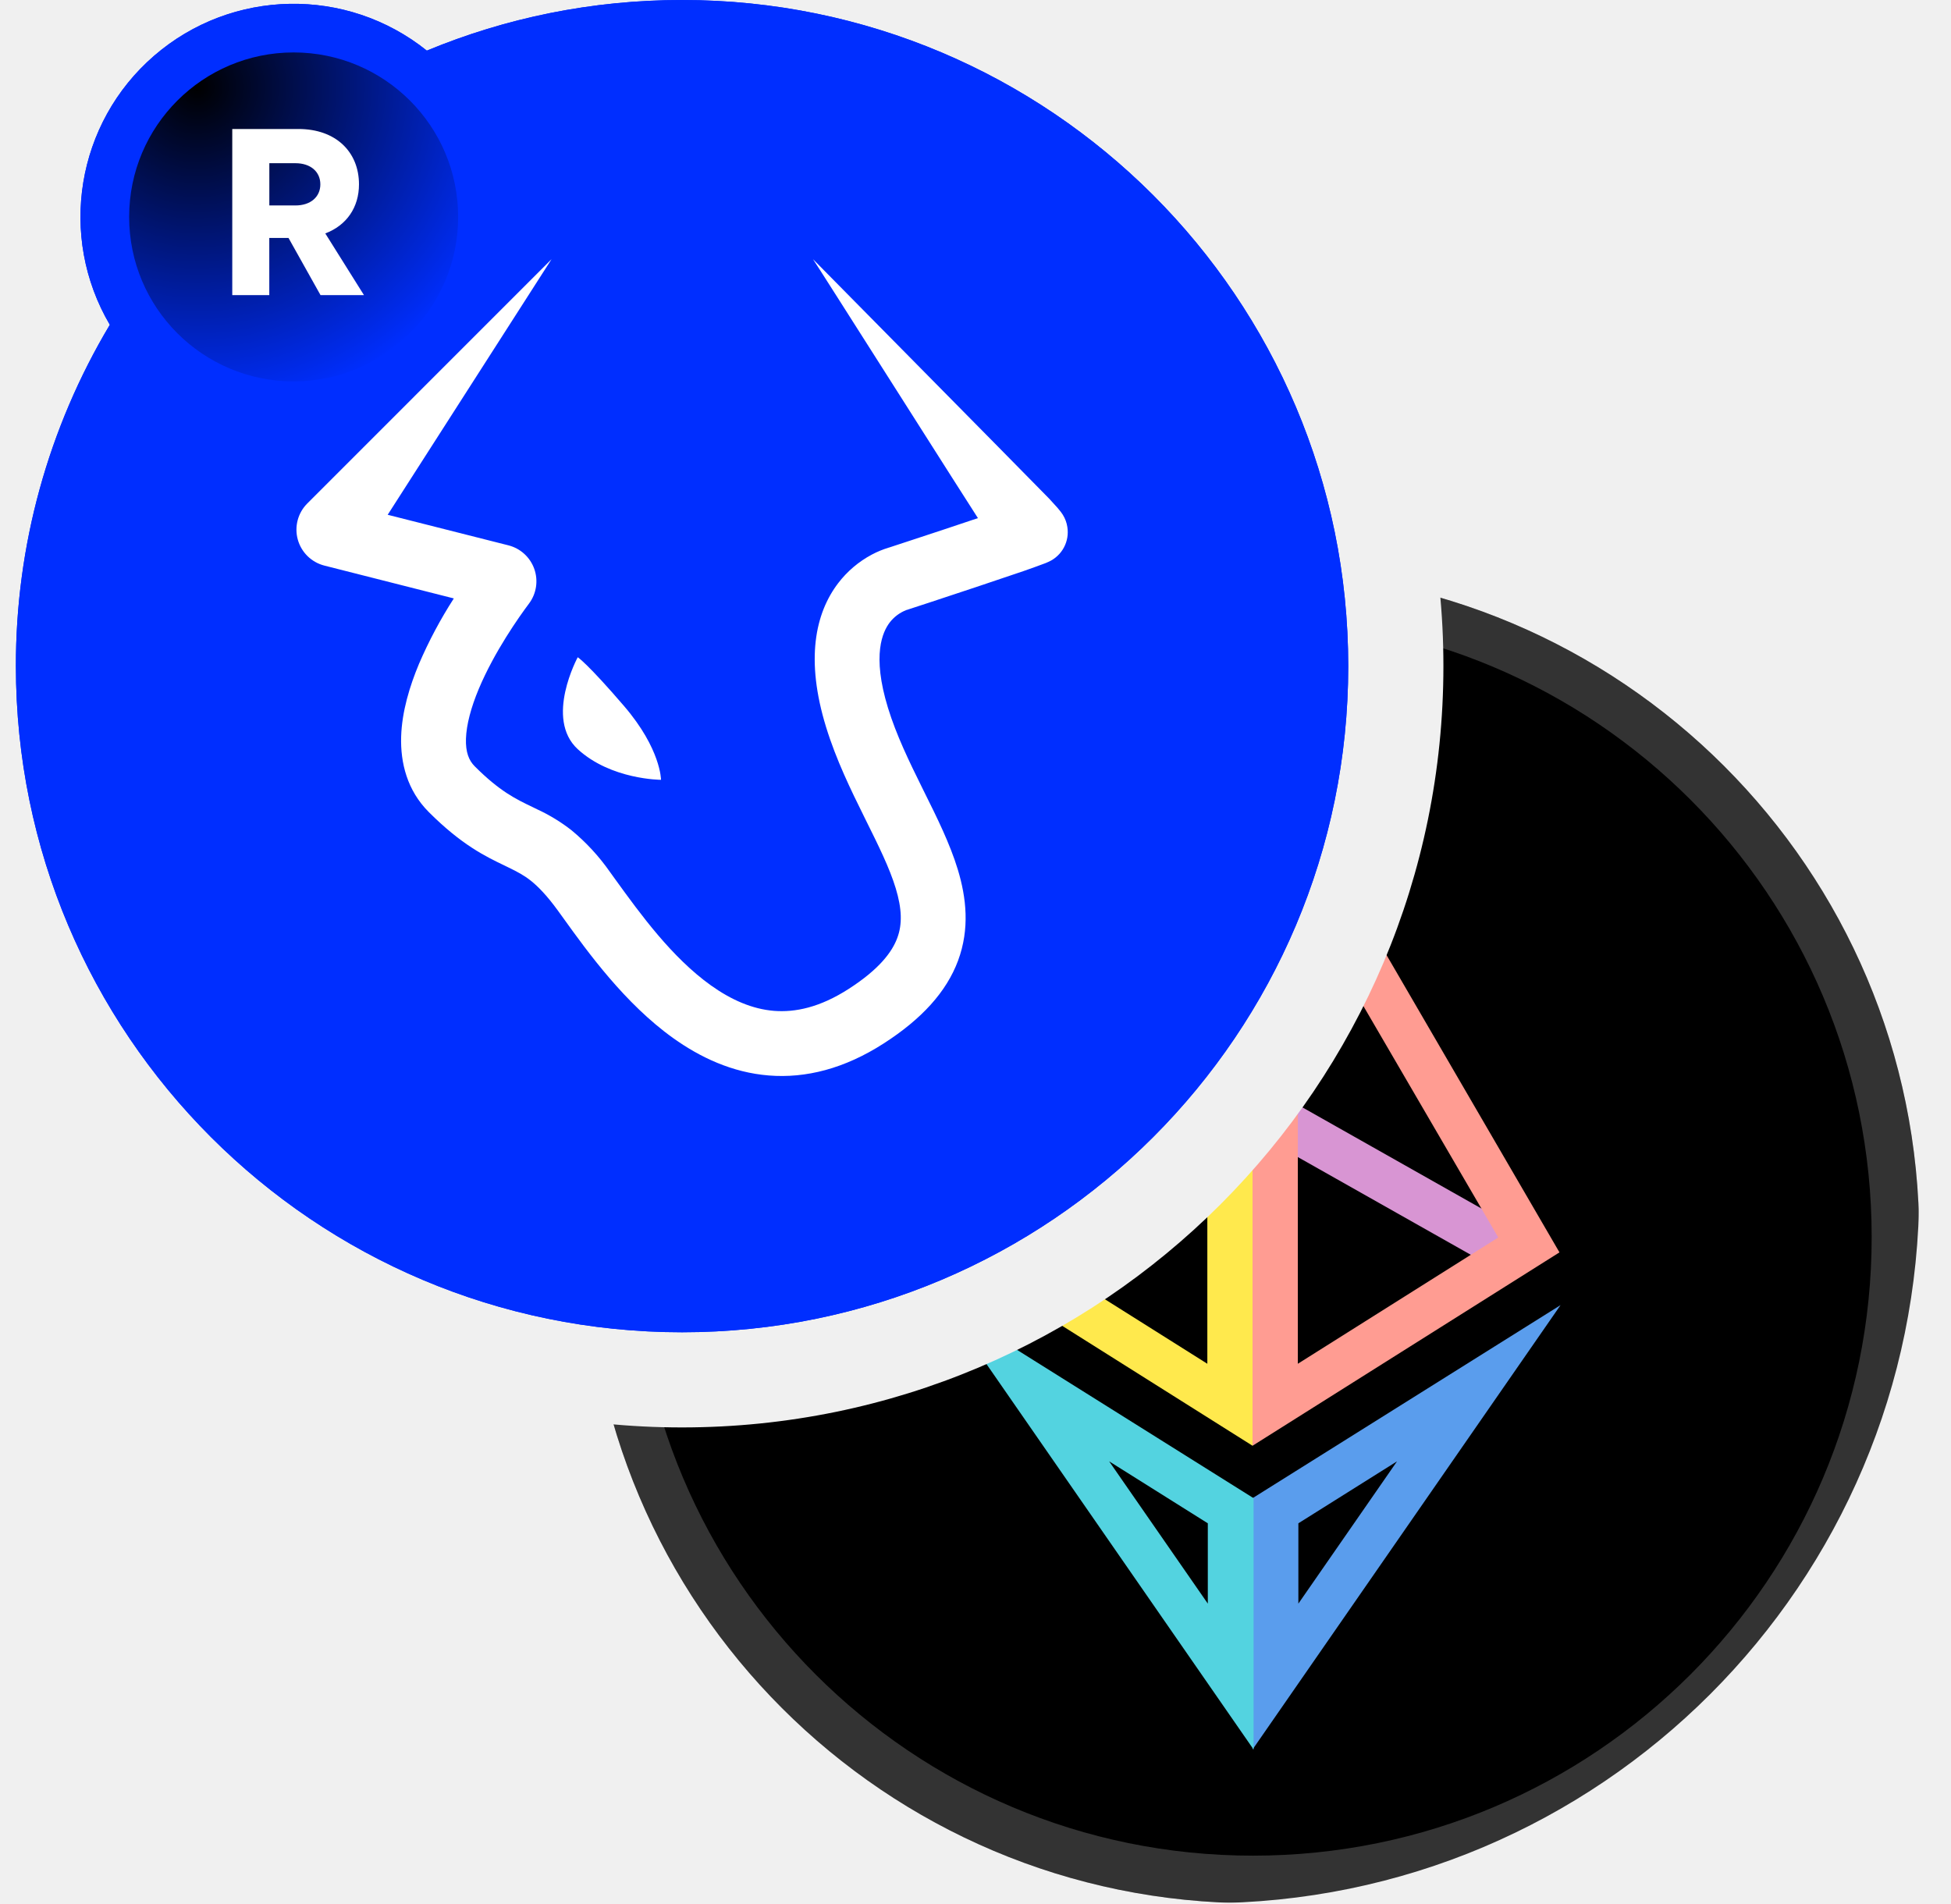
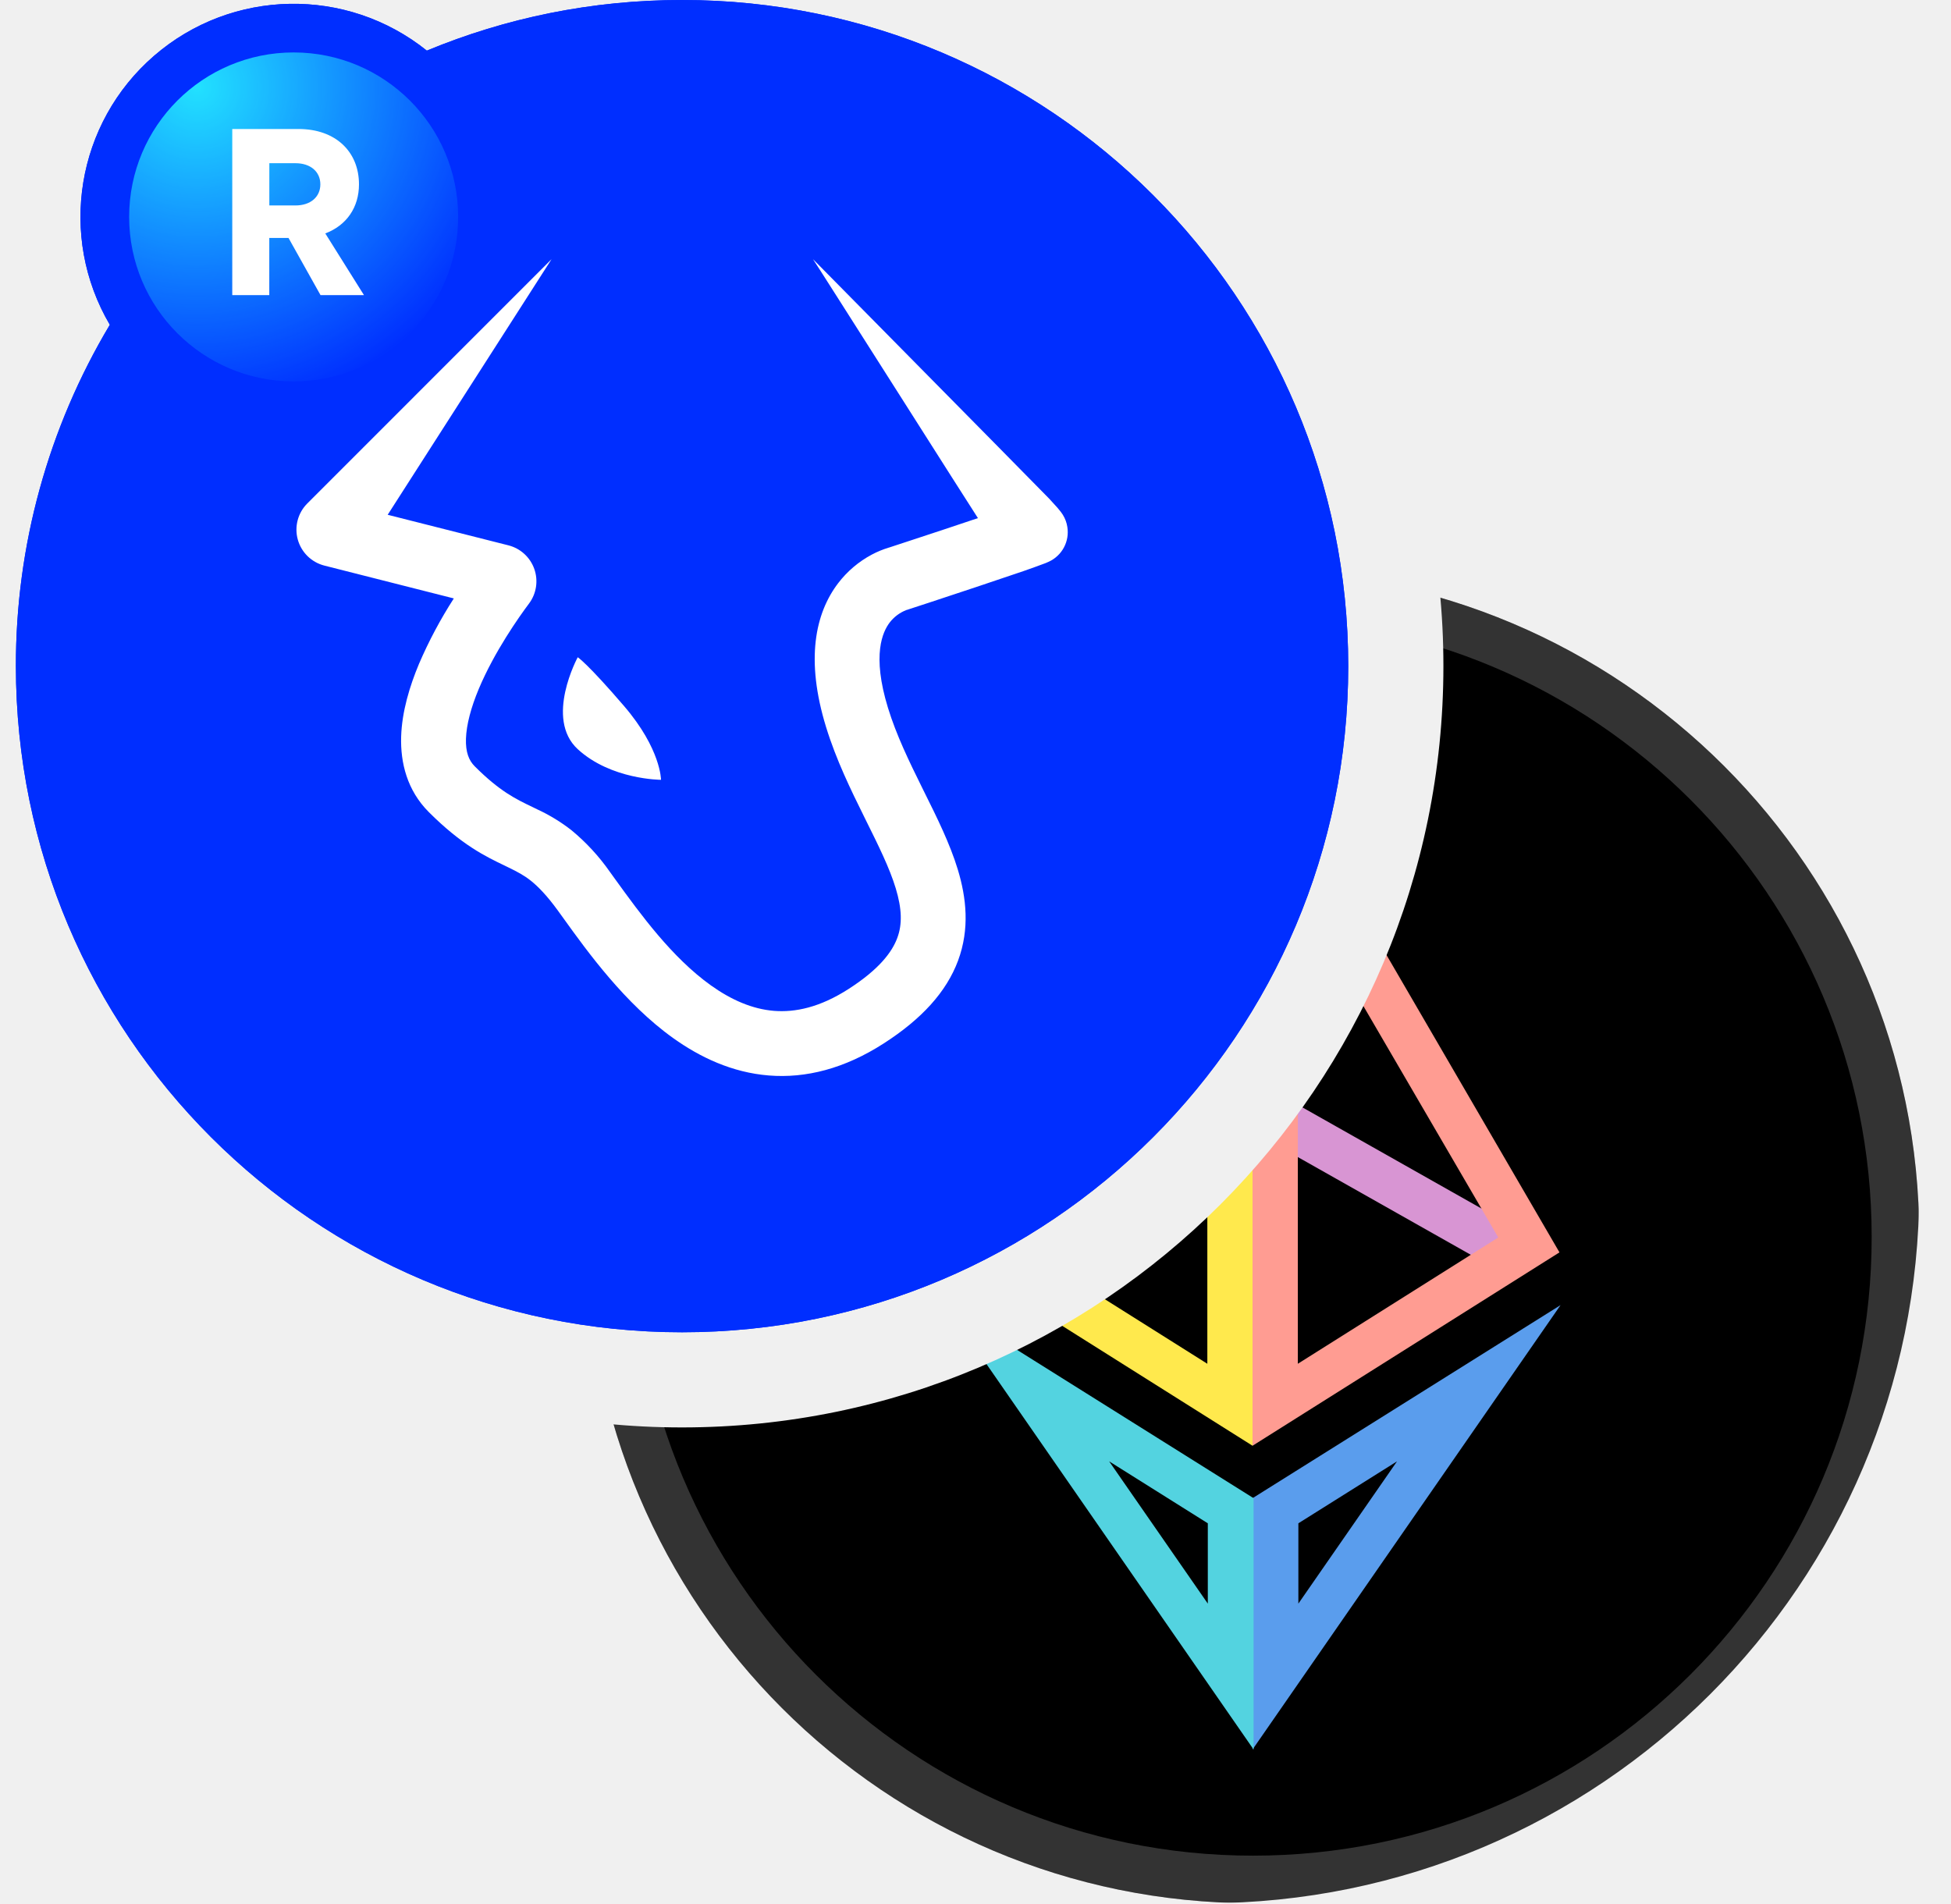
<svg xmlns="http://www.w3.org/2000/svg" fill="none" viewBox="0 0 41 40">
  <mask id="a" style="mask-type:alpha" maskUnits="userSpaceOnUse" x="11" y="10" width="30" height="30">
    <path fill-rule="evenodd" clip-rule="evenodd" d="M14.333 30c8.837 0 16-7.163 16-16a16.07 16.07 0 0 0-.332-3.26C36 12.704 40.333 18.346 40.333 25c0 8.284-6.715 15-15 15-6.654 0-12.297-4.333-14.26-10.332a16.07 16.07 0 0 0 3.26.332Z" fill="#C4C4C4" />
  </mask>
  <g mask="url(#a)">
    <circle cx="26.333" cy="26" r="14" fill="#000" />
    <circle cx="26.333" cy="26" r="13.5" stroke="#fff" stroke-opacity=".2" />
    <path fill-rule="evenodd" clip-rule="evenodd" d="m26.322 31.487 6.473-4.058-6.473 9.34v-5.282Zm.963.528v1.688l2.073-2.99-2.073 1.302Z" fill="#5A9DED" />
    <path fill-rule="evenodd" clip-rule="evenodd" d="m26.985 23.056 4.778 2.7-.472.832-4.778-2.7.472-.832Z" fill="#D895D3" />
    <path fill-rule="evenodd" clip-rule="evenodd" d="m26.322 15.23 6.45 11.091-6.45 4.064V15.231Zm.952 3.55v9.882l4.212-2.654-4.212-7.228Z" fill="#FF9C92" />
    <path fill-rule="evenodd" clip-rule="evenodd" d="m26.344 31.487-6.472-4.058 6.472 9.34v-5.282Zm-.962.528v1.688l-2.073-2.99 2.073 1.302Z" fill="#53D3E0" />
    <path fill-rule="evenodd" clip-rule="evenodd" d="m25.48 23.146-4.777 2.7.47.832 4.779-2.7-.471-.832Z" fill="#A6E275" />
    <path fill-rule="evenodd" clip-rule="evenodd" d="m26.322 15.23-6.45 11.091 6.45 4.064V15.231Zm-.95 3.55v9.882l-4.214-2.654 4.213-7.228Z" fill="#FFE94D" />
  </g>
  <mask id="b" fill="#fff">
    <path fill-rule="evenodd" clip-rule="evenodd" d="M14.333 28c7.732 0 14-6.268 14-14s-6.268-14-14-14c-1.9 0-3.71.378-5.363 1.064a4.478 4.478 0 0 0-6.662 5.762A13.935 13.935 0 0 0 .334 14c0 7.732 6.268 14 14 14Z" />
  </mask>
  <path fill-rule="evenodd" clip-rule="evenodd" d="M14.333 28c7.732 0 14-6.268 14-14s-6.268-14-14-14c-1.9 0-3.71.378-5.363 1.064a4.478 4.478 0 0 0-6.662 5.762A13.935 13.935 0 0 0 .334 14c0 7.732 6.268 14 14 14Z" fill="#002EFF" />
  <path d="M8.97 1.064 2.09 9.646l5.08 4.075 6.017-2.497L8.97 1.064ZM2.31 6.826l9.44 5.645 3.348-5.599-3.306-5.622-9.482 5.576ZM17.333 14a3 3 0 0 1-3 3v22c13.807 0 25-11.193 25-25h-22Zm-3-3a3 3 0 0 1 3 3h22c0-13.807-11.193-25-25-25v22Zm-1.146.224A2.96 2.96 0 0 1 14.333 11v-22c-3.372 0-6.614.674-9.58 1.904l8.434 20.32Zm-7.016-.143A6.541 6.541 0 0 1 2.09 9.646L15.852-7.518a15.459 15.459 0 0 0-9.68-3.4v22Zm6.523-6.522a6.522 6.522 0 0 1-6.523 6.522v-22c-8.548 0-15.477 6.93-15.477 15.478h22Zm-.903-3.31c.576.98.903 2.124.903 3.31h-22c0 2.84.775 5.534 2.133 7.843L11.79 1.25ZM11.333 14c0-.58.154-1.09.417-1.53L-7.132 1.18A24.935 24.935 0 0 0-10.667 14h22Zm3 3a3 3 0 0 1-3-3h-22c0 13.807 11.193 25 25 25V17Z" fill="#002EFF" mask="url(#b)" />
  <path fill-rule="evenodd" clip-rule="evenodd" d="m8.147 10.819 3.444-5.372-5.134 5.135a.779.779 0 0 0 .36 1.305l2.72.69a9.377 9.377 0 0 0-.731 1.373c-.196.468-.36 1.004-.376 1.534-.016.543.123 1.125.582 1.584.69.69 1.191.931 1.591 1.123l.088.043c.186.09.324.164.47.28.147.119.326.299.556.614l.13.18c.5.695 1.287 1.787 2.302 2.511.566.404 1.238.722 2.006.784.778.063 1.591-.142 2.419-.675.792-.51 1.314-1.078 1.56-1.74.247-.667.174-1.32-.006-1.914-.165-.543-.44-1.096-.697-1.613l-.048-.097c-.28-.566-.546-1.114-.722-1.686-.344-1.119-.11-1.603.036-1.795a.81.81 0 0 1 .348-.261l.01-.004.015-.003.028-.01.122-.04.321-.105.978-.324c.356-.119.716-.24.991-.334a21.14 21.14 0 0 0 .462-.167 1.226 1.226 0 0 0 .116-.054.683.683 0 0 0 .33-.764v-.003a.698.698 0 0 0-.125-.256 1.558 1.558 0 0 0-.071-.087 7.658 7.658 0 0 0-.175-.192c-.084-.09-1.717-1.743-3.088-3.133-.95-.962-1.775-1.797-1.874-1.899.012.012.89 1.394 1.76 2.762.852 1.34 1.695 2.668 1.706 2.68a175.568 175.568 0 0 1-1.436.477l-.32.105-.103.034-.015.004a2.003 2.003 0 0 0-.358.148 2.174 2.174 0 0 0-.704.598c-.486.636-.69 1.611-.256 3.023.213.693.526 1.332.803 1.891l.027.055c.276.556.504 1.015.635 1.446.13.43.14.755.032 1.043-.108.293-.377.656-1.02 1.07-.608.392-1.127.497-1.571.462-.454-.037-.894-.228-1.325-.535-.821-.587-1.48-1.497-2-2.215l-.121-.168a4.418 4.418 0 0 0-.808-.877 3.658 3.658 0 0 0-.725-.442l-.092-.045c-.353-.169-.692-.331-1.218-.858-.122-.122-.193-.296-.184-.58.01-.295.106-.656.27-1.048.328-.781.847-1.515 1.055-1.792a.78.78 0 0 0-.434-1.224l-2.536-.642Zm5.744 5.57s-1.05 0-1.75-.644 0-1.932 0-1.932.204.129.977 1.03c.773.902.773 1.546.773 1.546Z" fill="#fff" />
  <circle cx="6.171" cy="4.559" fill="url(#c)" r="3.457" />
  <path d="M4.88 6.203h.779V5.001h.404l.673 1.202h.913l-.813-1.297c.449-.17.708-.549.708-1.032 0-.679-.484-1.163-1.272-1.163H4.881v3.492ZM6.208 3.43c.32 0 .524.18.524.444s-.204.444-.524.444H5.66V3.43h.548Z" fill="#fff" />
  <defs>
    <radialGradient id="c" cx="0" cy="0" r="1" gradientUnits="userSpaceOnUse" gradientTransform="rotate(51.34 .153 5.217) scale(6.89567)">
-       <stop stopColor="#22E1FF" />
-       <stop offset="1" stopColor="#22E1FF" stop-opacity="0" />
+       <stop stop-color="#22E1FF" />
+       <stop offset="1" stop-color="#22E1FF" stop-opacity="0" />
    </radialGradient>
  </defs>
</svg>
